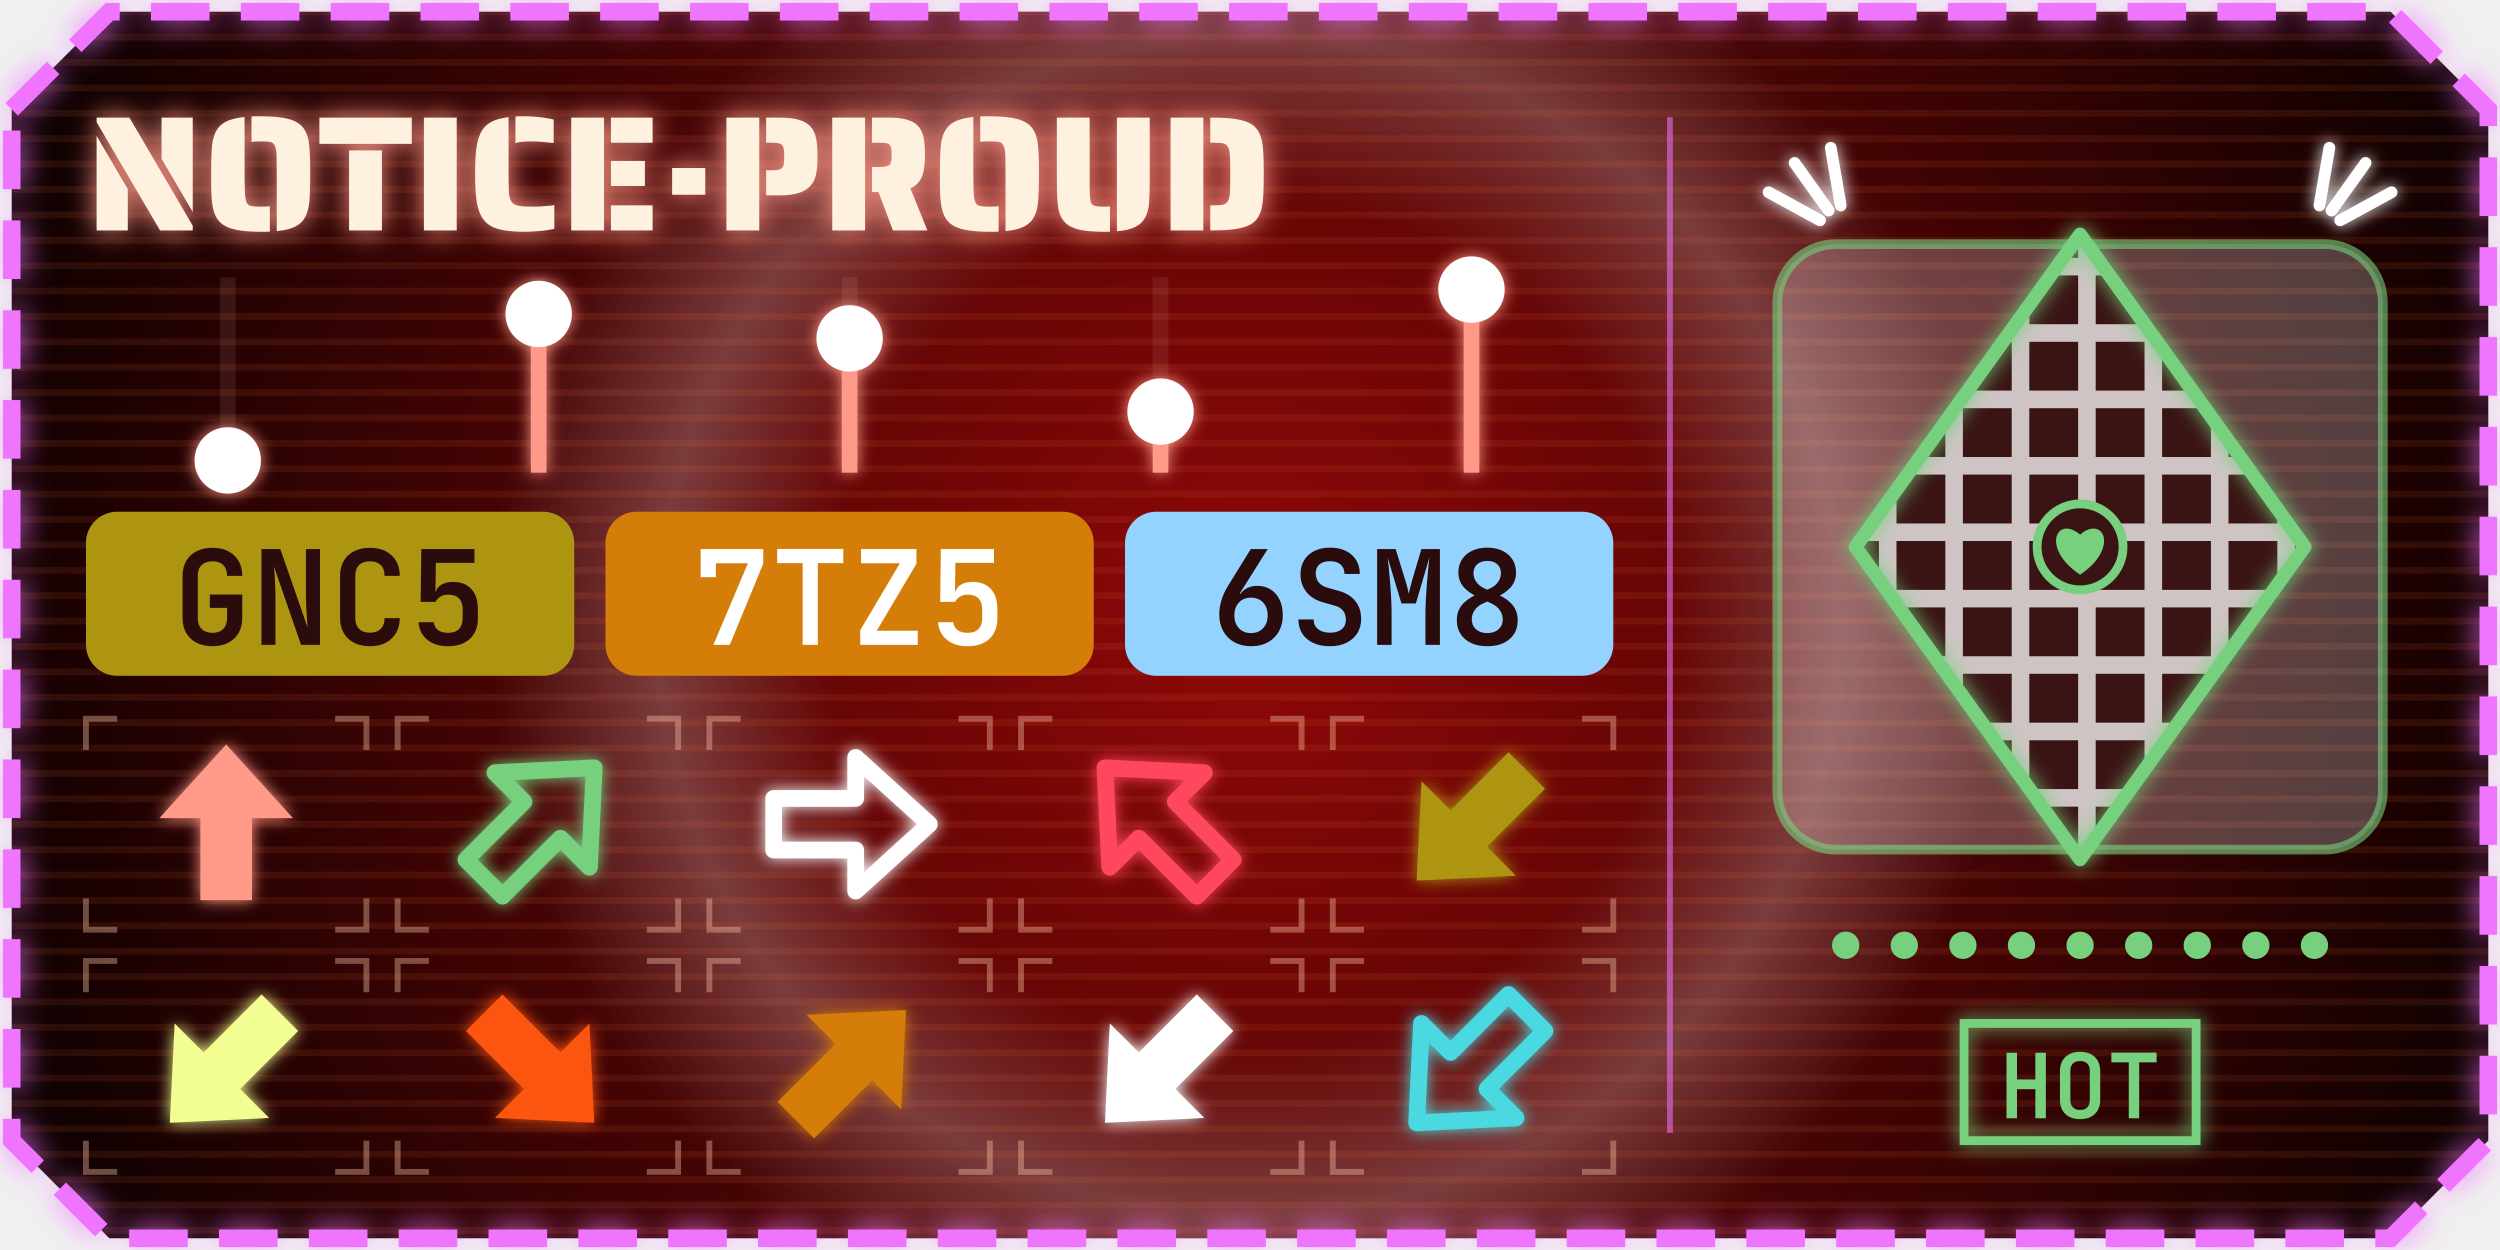
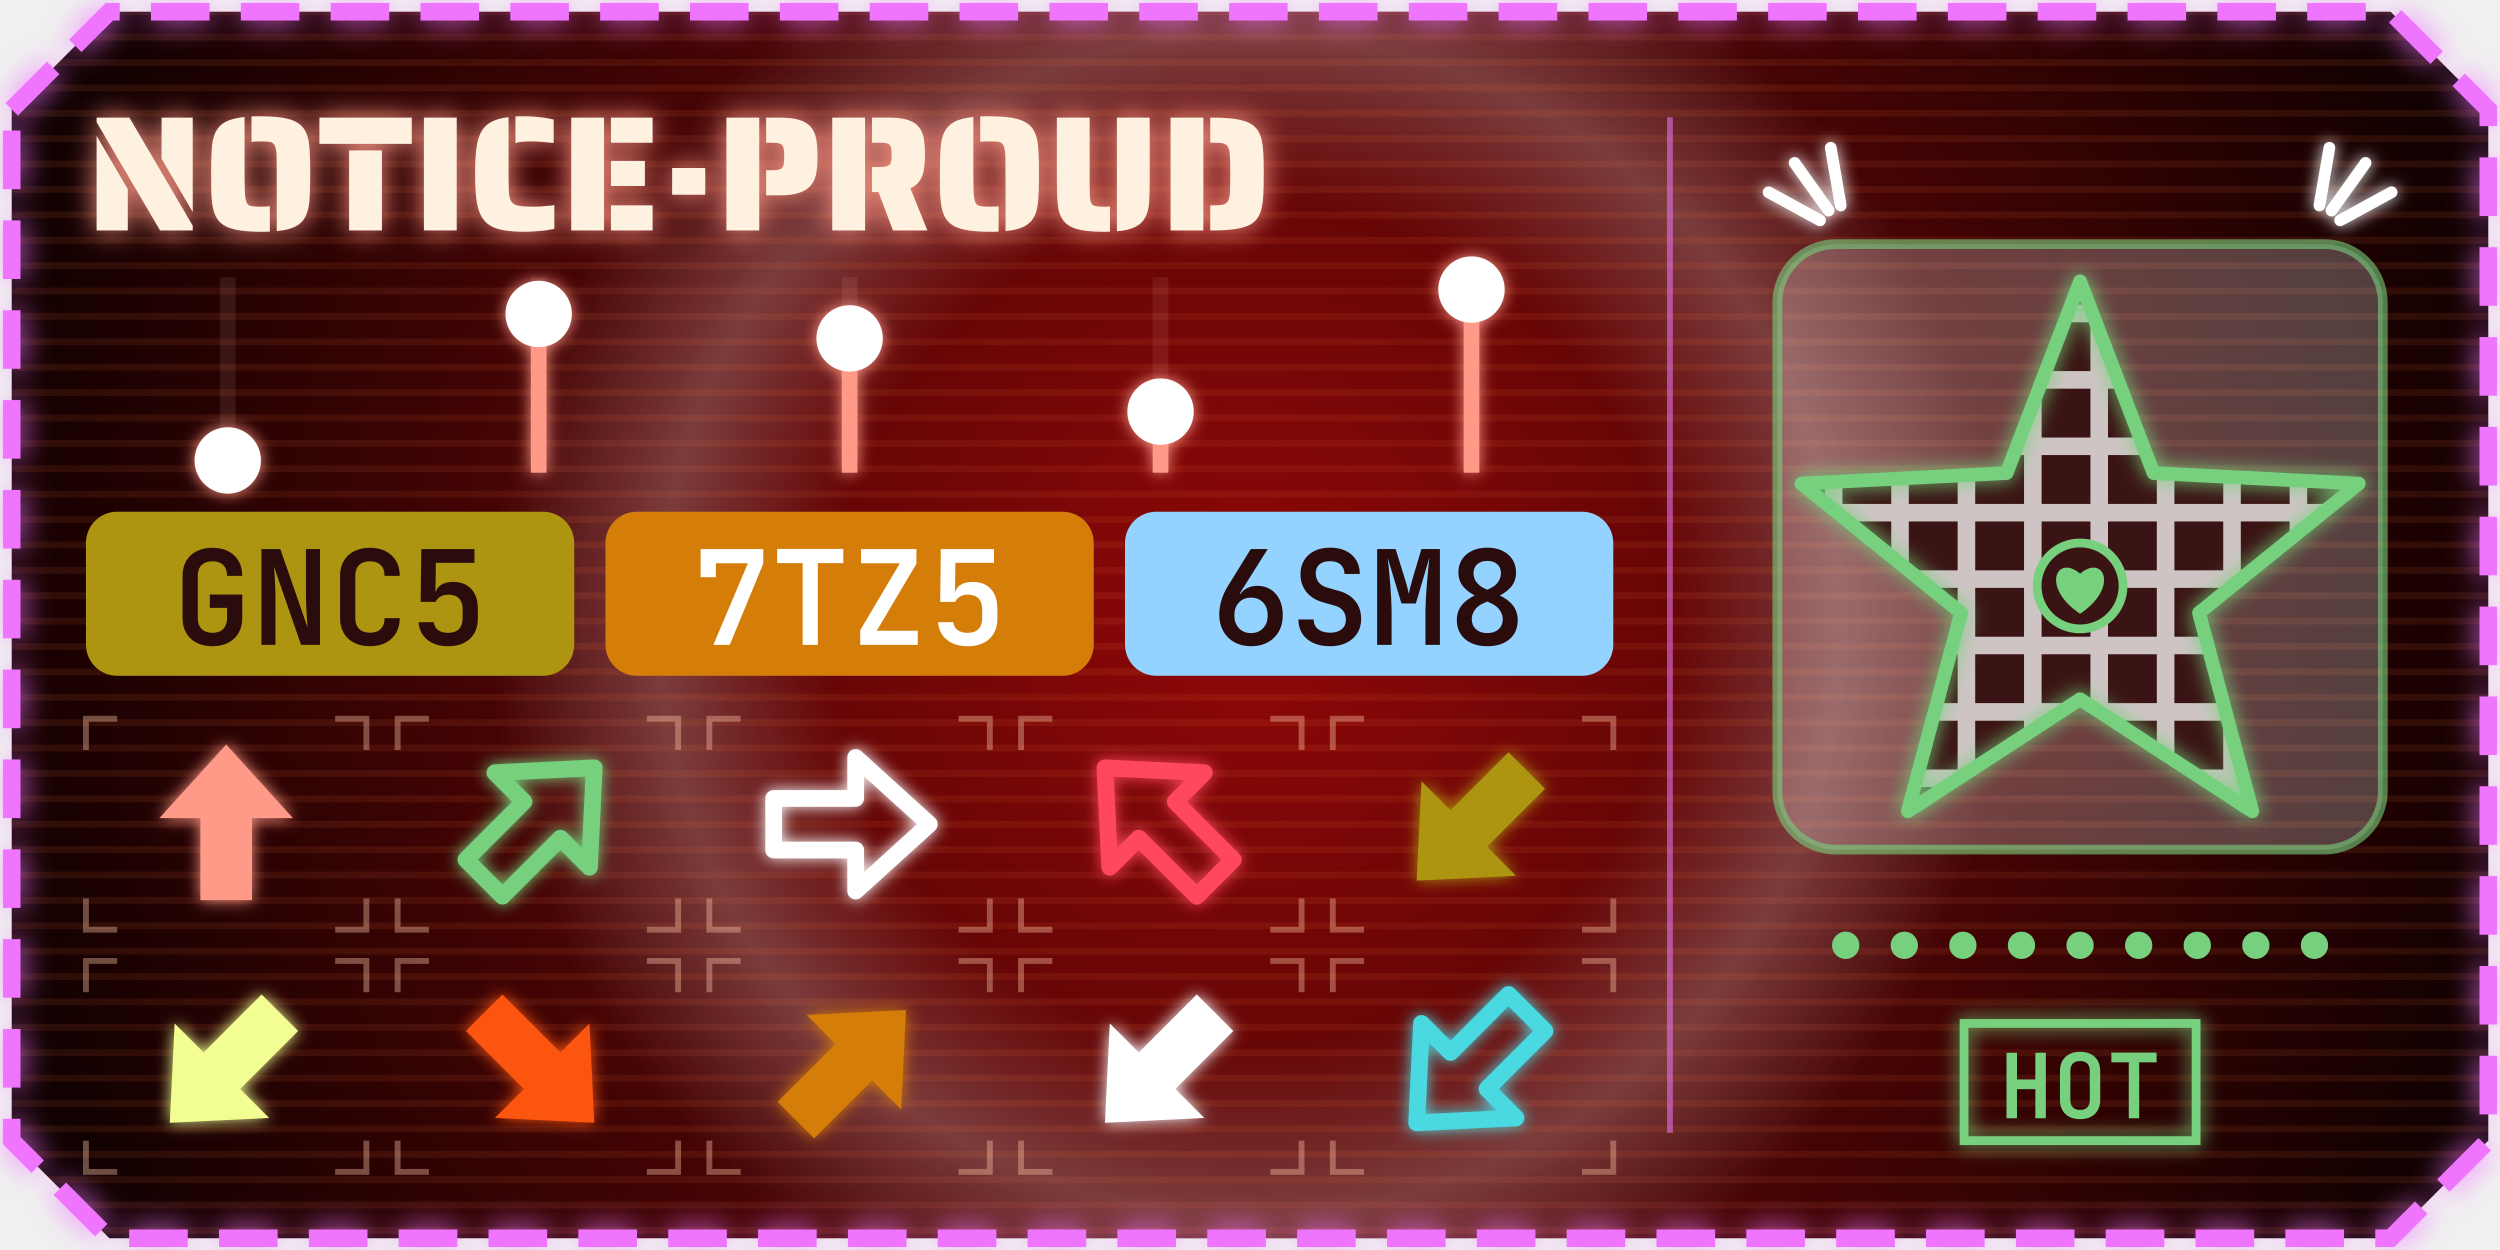
<svg xmlns="http://www.w3.org/2000/svg" viewBox="0 0 960 480" width="256" height="128">
  <defs>
    <radialGradient id="lg0" gradientUnits="userSpaceOnUse" cx="480" cy="240" r="540">
      <stop offset="0" stop-color="#910808" />
      <stop offset="1" stop-color="#050000" />
    </radialGradient>
    <clipPath id="c1">
      <path d="M4.5 42L42 4.5L918 4.5L955.5 42L955.5 438L918 475.5L42 475.5L4.5 438Z" />
    </clipPath>
    <radialGradient id="lg2" gradientUnits="userSpaceOnUse" cx="480" cy="240" r="540">
      <stop offset="0" stop-color="#FFFFFF" stop-opacity="0" />
      <stop offset="0.3" stop-color="#FFFFFF" stop-opacity="0" />
      <stop offset="0.42" stop-color="#FFFFFF" stop-opacity="0.22" />
      <stop offset="0.54" stop-color="#FFFFFF" stop-opacity="0" />
      <stop offset="1" stop-color="#FFFFFF" stop-opacity="0" />
    </radialGradient>
    <filter id="g0" filterUnits="userSpaceOnUse" x="0" y="0" width="960" height="480" color-interpolation-filters="sRGB">
      <feGaussianBlur in="SourceAlpha" stdDeviation="5.62" result="b" />
      <feFlood flood-color="#EF75FF" flood-opacity="1" />
      <feComposite in2="b" operator="in" result="s" />
      <feMerge>
        <feMergeNode in="s" />
        <feMergeNode in="SourceGraphic" />
      </feMerge>
    </filter>
    <clipPath id="c3">
-       <path d="M798.75 90L885 210L798.75 330L712.5 210Z" />
+       <path d="M798.75 108L826.95 181.65L905.77 185.7L844.42 235.35L864.9 311.55L798.75 268.5L732.6 311.55L753.08 235.35L691.73 185.7L770.55 181.65Z" />
    </clipPath>
    <filter id="g1" filterUnits="userSpaceOnUse" x="0" y="0" width="960" height="480" color-interpolation-filters="sRGB">
      <feGaussianBlur in="SourceAlpha" stdDeviation="3.75" result="b" />
      <feFlood flood-color="#77D07D" flood-opacity="1" />
      <feComposite in2="b" operator="in" result="s" />
      <feMerge>
        <feMergeNode in="s" />
        <feMergeNode in="SourceGraphic" />
      </feMerge>
    </filter>
    <filter id="g2" filterUnits="userSpaceOnUse" x="0" y="0" width="960" height="480" color-interpolation-filters="sRGB">
      <feGaussianBlur in="SourceAlpha" stdDeviation="3" result="b" />
      <feFlood flood-color="#FFFFFF" flood-opacity="1" />
      <feComposite in2="b" operator="in" result="s" />
      <feMerge>
        <feMergeNode in="s" />
        <feMergeNode in="SourceGraphic" />
      </feMerge>
    </filter>
    <filter id="g3" filterUnits="userSpaceOnUse" x="0" y="0" width="960" height="480" color-interpolation-filters="sRGB">
      <feGaussianBlur in="SourceAlpha" stdDeviation="5.25" result="b" />
      <feFlood flood-color="#FF9988" flood-opacity="1" />
      <feComposite in2="b" operator="in" result="s" />
      <feMerge>
        <feMergeNode in="s" />
        <feMergeNode in="SourceGraphic" />
      </feMerge>
    </filter>
    <filter id="g4" filterUnits="userSpaceOnUse" x="0" y="0" width="960" height="480" color-interpolation-filters="sRGB">
      <feGaussianBlur in="SourceAlpha" stdDeviation="3" result="b" />
      <feFlood flood-color="#FF9988" flood-opacity="1" />
      <feComposite in2="b" operator="in" result="s" />
      <feMerge>
        <feMergeNode in="s" />
        <feMergeNode in="SourceGraphic" />
      </feMerge>
    </filter>
    <filter id="g5" filterUnits="userSpaceOnUse" x="0" y="0" width="960" height="480" color-interpolation-filters="sRGB">
      <feGaussianBlur in="SourceAlpha" stdDeviation="3" result="b" />
      <feFlood flood-color="#77D07D" flood-opacity="1" />
      <feComposite in2="b" operator="in" result="s" />
      <feMerge>
        <feMergeNode in="s" />
        <feMergeNode in="SourceGraphic" />
      </feMerge>
    </filter>
    <filter id="g6" filterUnits="userSpaceOnUse" x="0" y="0" width="960" height="480" color-interpolation-filters="sRGB">
      <feGaussianBlur in="SourceAlpha" stdDeviation="3" result="b" />
      <feFlood flood-color="#FF475D" flood-opacity="1" />
      <feComposite in2="b" operator="in" result="s" />
      <feMerge>
        <feMergeNode in="s" />
        <feMergeNode in="SourceGraphic" />
      </feMerge>
    </filter>
    <filter id="g7" filterUnits="userSpaceOnUse" x="0" y="0" width="960" height="480" color-interpolation-filters="sRGB">
      <feGaussianBlur in="SourceAlpha" stdDeviation="3" result="b" />
      <feFlood flood-color="#AE9511" flood-opacity="1" />
      <feComposite in2="b" operator="in" result="s" />
      <feMerge>
        <feMergeNode in="s" />
        <feMergeNode in="SourceGraphic" />
      </feMerge>
    </filter>
    <filter id="g8" filterUnits="userSpaceOnUse" x="0" y="0" width="960" height="480" color-interpolation-filters="sRGB">
      <feGaussianBlur in="SourceAlpha" stdDeviation="3" result="b" />
      <feFlood flood-color="#F3FE92" flood-opacity="1" />
      <feComposite in2="b" operator="in" result="s" />
      <feMerge>
        <feMergeNode in="s" />
        <feMergeNode in="SourceGraphic" />
      </feMerge>
    </filter>
    <filter id="g9" filterUnits="userSpaceOnUse" x="0" y="0" width="960" height="480" color-interpolation-filters="sRGB">
      <feGaussianBlur in="SourceAlpha" stdDeviation="3" result="b" />
      <feFlood flood-color="#FC5510" flood-opacity="1" />
      <feComposite in2="b" operator="in" result="s" />
      <feMerge>
        <feMergeNode in="s" />
        <feMergeNode in="SourceGraphic" />
      </feMerge>
    </filter>
    <filter id="g10" filterUnits="userSpaceOnUse" x="0" y="0" width="960" height="480" color-interpolation-filters="sRGB">
      <feGaussianBlur in="SourceAlpha" stdDeviation="3" result="b" />
      <feFlood flood-color="#D57D09" flood-opacity="1" />
      <feComposite in2="b" operator="in" result="s" />
      <feMerge>
        <feMergeNode in="s" />
        <feMergeNode in="SourceGraphic" />
      </feMerge>
    </filter>
    <filter id="g11" filterUnits="userSpaceOnUse" x="0" y="0" width="960" height="480" color-interpolation-filters="sRGB">
      <feGaussianBlur in="SourceAlpha" stdDeviation="3" result="b" />
      <feFlood flood-color="#4AD8E1" flood-opacity="1" />
      <feComposite in2="b" operator="in" result="s" />
      <feMerge>
        <feMergeNode in="s" />
        <feMergeNode in="SourceGraphic" />
      </feMerge>
    </filter>
  </defs>
  <path d="M4.5 42L42 4.5L918 4.5L955.5 42L955.5 438L918 475.5L42 475.5L4.5 438Z" fill="url(#lg0)" />
  <g clip-path="url(#c1)">
    <path d="M0 0L960 0L960 480L0 480Z" fill="url(#lg2)" />
    <path d="M0 4.5L960 4.5M0 14.25L960 14.25M0 24L960 24M0 33.75L960 33.75M0 43.5L960 43.5M0 53.25L960 53.25M0 63L960 63M0 72.75L960 72.75M0 82.5L960 82.5M0 92.25L960 92.25M0 102L960 102M0 111.75L960 111.75M0 121.5L960 121.5M0 131.25L960 131.25M0 141L960 141M0 150.75L960 150.75M0 160.5L960 160.5M0 170.25L960 170.25M0 180L960 180M0 189.75L960 189.75M0 199.5L960 199.5M0 209.25L960 209.25M0 219L960 219M0 228.75L960 228.75M0 238.5L960 238.5M0 248.25L960 248.25M0 258L960 258M0 267.75L960 267.75M0 277.5L960 277.5M0 287.25L960 287.25M0 297L960 297M0 306.75L960 306.75M0 316.5L960 316.5M0 326.25L960 326.25M0 336L960 336M0 345.75L960 345.75M0 355.5L960 355.5M0 365.25L960 365.25M0 375L960 375M0 384.75L960 384.75M0 394.5L960 394.5M0 404.25L960 404.25M0 414L960 414M0 423.75L960 423.75M0 433.5L960 433.5M0 443.25L960 443.25M0 453L960 453M0 462.75L960 462.75M0 472.5L960 472.5" fill="none" stroke="#FF783C" stroke-opacity="0.1" stroke-width="2.62" />
  </g>
  <path d="M4.5 42L42 4.5L918 4.5L955.5 42L955.5 438L918 475.5L42 475.5L4.5 438Z" fill="none" stroke="#EF75FF" stroke-width="6.75" stroke-dasharray="22.5 12" filter="url(#g0)" />
  <path d="M641.25 45L641.25 435" fill="none" stroke="#EF75FF" stroke-opacity="0.55" stroke-width="2.25" />
  <path d="M705 93.75L892.5 93.75L892.5 93.75C904.93 93.75 915 103.82 915 116.25L915 303.75L915 303.75C915 316.18 904.93 326.25 892.5 326.25L705 326.25L705 326.25C692.57 326.25 682.5 316.18 682.5 303.75L682.5 116.25L682.5 116.25C682.5 103.82 692.57 93.75 705 93.75Z" fill="#FFFFFF" fill-opacity="0.24" />
  <path d="M705 93.75L892.5 93.75L892.5 93.75C904.93 93.75 915 103.82 915 116.25L915 303.75L915 303.75C915 316.18 904.93 326.25 892.5 326.25L705 326.25L705 326.25C692.57 326.25 682.5 316.18 682.5 303.75L682.5 116.25L682.5 116.25C682.5 103.82 692.57 93.75 705 93.75Z" fill="none" stroke="#77D07D" stroke-opacity="0.6" stroke-width="3.75" stroke-linecap="round" stroke-linejoin="round" />
  <path d="M714 363L714 363C714 365.9 711.65 368.25 708.75 368.25C705.85 368.25 703.5 365.9 703.5 363C703.5 360.1 705.85 357.75 708.75 357.75C711.65 357.75 714 360.1 714 363M736.5 363L736.5 363C736.5 365.9 734.15 368.25 731.25 368.25C728.35 368.25 726 365.9 726 363C726 360.1 728.35 357.75 731.25 357.75C734.15 357.75 736.5 360.1 736.5 363M759 363L759 363C759 365.9 756.65 368.25 753.75 368.25C750.85 368.25 748.5 365.9 748.5 363C748.5 360.1 750.85 357.75 753.75 357.75C756.65 357.75 759 360.1 759 363M781.5 363L781.5 363C781.5 365.9 779.15 368.25 776.25 368.25C773.35 368.25 771 365.9 771 363C771 360.1 773.35 357.75 776.25 357.75C779.15 357.75 781.5 360.1 781.5 363M804 363L804 363C804 365.9 801.65 368.25 798.75 368.25C795.85 368.25 793.5 365.9 793.5 363C793.5 360.1 795.85 357.75 798.75 357.75C801.65 357.75 804 360.1 804 363M826.5 363L826.5 363C826.5 365.9 824.15 368.25 821.25 368.25C818.35 368.25 816 365.9 816 363C816 360.1 818.35 357.75 821.25 357.75C824.15 357.75 826.5 360.1 826.5 363M849 363L849 363C849 365.9 846.65 368.25 843.75 368.25C840.85 368.25 838.5 365.9 838.5 363C838.5 360.1 840.85 357.75 843.75 357.75C846.65 357.75 849 360.1 849 363M871.5 363L871.5 363C871.5 365.9 869.15 368.25 866.25 368.25C863.35 368.25 861 365.9 861 363C861 360.1 863.35 357.75 866.25 357.75C869.15 357.75 871.5 360.1 871.5 363M894 363L894 363C894 365.9 891.65 368.25 888.75 368.25C885.85 368.25 883.5 365.9 883.5 363C883.5 360.1 885.85 357.75 888.75 357.75C891.65 357.75 894 360.1 894 363" fill="#77D07D" />
-   <path d="M798.75 90L885 210L798.75 330L712.5 210Z" fill="#3A1414" />
+   <path d="M798.75 108L826.95 181.65L905.77 185.7L844.42 235.35L864.9 311.55L798.75 268.5L732.6 311.55L753.08 235.35L691.73 185.7L770.55 181.65Z" fill="#3A1414" />
  <g clip-path="url(#c3)">
-     <path d="M712.5 99L885 99L885 105.75L712.5 105.75ZM712.5 124.5L885 124.5L885 131.25L712.5 131.25ZM712.5 150L885 150L885 156.75L712.5 156.75ZM712.5 175.5L885 175.5L885 182.25L712.5 182.25ZM712.5 201L885 201L885 207.75L712.5 207.75ZM712.5 226.5L885 226.5L885 233.25L712.5 233.25ZM712.5 252L885 252L885 258.75L712.5 258.75ZM712.5 277.5L885 277.5L885 284.25L712.5 284.25ZM712.5 303L885 303L885 309.75L712.5 309.75ZM712.5 328.5L885 328.5L885 335.25L712.5 335.25ZM721.5 90L728.25 90L728.25 330L721.5 330ZM747 90L753.75 90L753.75 330L747 330ZM772.5 90L779.25 90L779.25 330L772.5 330ZM798 90L804.75 90L804.75 330L798 330ZM823.5 90L830.25 90L830.25 330L823.5 330ZM849 90L855.75 90L855.75 330L849 330ZM874.5 90L881.25 90L881.25 330L874.5 330Z" fill="#FFFFFF" fill-opacity="0.75" />
+     <path d="M691.73 117L905.77 117L905.77 123.75L691.73 123.75ZM691.73 142.5L905.77 142.5L905.77 149.25L691.73 149.25ZM691.73 168L905.77 168L905.77 174.75L691.73 174.75ZM691.73 193.5L905.77 193.5L905.77 200.25L691.73 200.25ZM691.73 219L905.77 219L905.77 225.75L691.73 225.75ZM691.73 244.5L905.77 244.5L905.77 251.25L691.73 251.25ZM691.73 270L905.77 270L905.77 276.75L691.73 276.75ZM691.73 295.5L905.77 295.5L905.77 302.25L691.73 302.25ZM700.73 108L707.48 108L707.48 311.55L700.73 311.55ZM726.23 108L732.98 108L732.98 311.55L726.23 311.55ZM751.73 108L758.48 108L758.48 311.55L751.73 311.55ZM777.23 108L783.98 108L783.98 311.55L777.23 311.55ZM802.73 108L809.47 108L809.47 311.55L802.73 311.55ZM828.22 108L834.97 108L834.97 311.55L828.22 311.55ZM853.72 108L860.47 108L860.47 311.55L853.72 311.55ZM879.22 108L885.97 108L885.97 311.55L879.22 311.55ZM904.72 108L911.47 108L911.47 311.55L904.72 311.55Z" fill="#FFFFFF" fill-opacity="0.75" />
  </g>
-   <path d="M798.75 90L885 210L798.75 330L712.5 210Z" fill="none" stroke="#77D07D" stroke-width="5.25" stroke-linecap="round" stroke-linejoin="round" filter="url(#g1)" />
-   <path d="M815.25 210C815.25 219.11 807.86 226.5 798.75 226.5C789.64 226.5 782.25 219.11 782.25 210C782.25 200.89 789.64 193.5 798.75 193.5C807.86 193.5 815.25 200.89 815.25 210" fill="#3A1414" />
-   <path d="M815.25 210C815.25 219.11 807.86 226.5 798.75 226.5C789.64 226.5 782.25 219.11 782.25 210C782.25 200.89 789.64 193.5 798.75 193.5C807.86 193.5 815.25 200.89 815.25 210" fill="none" stroke="#77D07D" stroke-width="3.38" stroke-linecap="round" stroke-linejoin="round" />
-   <path d="M798.75 220.69C783.56 210.56 789.75 197.62 798.75 205.28C807.75 197.62 813.94 210.56 798.75 220.69Z" fill="#77D07D" />
+   <path d="M798.75 108L826.95 181.65L905.77 185.7L844.42 235.35L864.9 311.55L798.75 268.5L732.6 311.55L753.08 235.35L691.73 185.7L770.55 181.65Z" fill="none" stroke="#77D07D" stroke-width="5.25" stroke-linecap="round" stroke-linejoin="round" filter="url(#g1)" />
+   <path d="M815.25 225C815.25 234.11 807.86 241.5 798.75 241.5C789.64 241.5 782.25 234.11 782.25 225C782.25 215.89 789.64 208.5 798.75 208.5C807.86 208.5 815.25 215.89 815.25 225" fill="#3A1414" />
+   <path d="M815.25 225C815.25 234.11 807.86 241.5 798.75 241.5C789.64 241.5 782.25 234.11 782.25 225C782.25 215.89 789.64 208.5 798.75 208.5C807.86 208.5 815.25 215.89 815.25 225" fill="none" stroke="#77D07D" stroke-width="3.38" stroke-linecap="round" stroke-linejoin="round" />
+   <path d="M798.75 235.69C783.56 225.56 789.75 212.62 798.75 220.28C807.75 212.62 813.94 225.56 798.75 235.69Z" fill="#77D07D" />
  <path d="M698.88 84.61L679.13 73.82M702.21 80.85L689.12 62.55M706.84 78.91L703.01 56.74M898.62 84.61L918.37 73.82M895.29 80.85L908.38 62.55M890.66 78.91L894.49 56.74" fill="none" stroke="#FFFFFF" stroke-width="4.5" stroke-linecap="round" stroke-linejoin="round" filter="url(#g2)" />
  <path d="M754.2 393L843.3 393L843.3 438L754.2 438Z" fill="none" stroke="#77D07D" stroke-width="3.38" filter="url(#g1)" />
  <path d="M770.49 429.42L770.49 404.24L774.53 404.24L774.53 414.52L781.57 414.52L781.57 404.24L785.61 404.24L785.61 429.42L781.57 429.42L781.57 418.24L774.53 418.24L774.53 429.42ZM798.75 429.76Q796.37 429.76 794.63 428.87Q792.88 427.97 791.95 426.3Q791.02 424.62 791.02 422.38L791.02 411.27Q791.02 409 791.95 407.34Q792.88 405.68 794.63 404.79Q796.37 403.89 798.75 403.89Q801.16 403.89 802.89 404.79Q804.62 405.68 805.55 407.34Q806.48 409 806.48 411.27L806.48 422.38Q806.48 424.62 805.55 426.3Q804.62 427.97 802.89 428.87Q801.16 429.76 798.75 429.76ZM798.75 426.21Q800.58 426.21 801.53 425.21Q802.48 424.21 802.48 422.38L802.48 411.27Q802.48 409.41 801.53 408.43Q800.58 407.44 798.75 407.44Q796.92 407.44 795.97 408.43Q795.02 409.41 795.02 411.27L795.02 422.38Q795.02 424.21 795.99 425.21Q796.96 426.21 798.75 426.21ZM817.45 429.42L817.45 407.93L810.76 407.93L810.76 404.2L828.14 404.2L828.14 407.93L821.45 407.93L821.45 429.42Z" fill="#77D07D" />
  <path d="M37.1 46.92L37.1 45.16L49.7 45.16L74.01 86.67L74.01 88.5L61.48 88.5ZM62.04 60.97L62.04 45.16L74.01 45.16L74.01 81.44ZM37.1 52.15L49.07 72.62L49.07 88.5L37.1 88.5ZM106.27 66.83Q106.27 61.35 106.21 59.65Q106.08 57.06 105.51 55.9Q104.95 54.73 103.69 54.48Q102.43 54.29 100.09 54.29Q97.39 54.29 96.57 54.54L96.57 44.71Q97.13 44.65 98.27 44.65L100.09 44.65Q107.15 44.65 111.03 45.75Q114.9 46.86 116.66 49.38Q118.3 51.71 118.71 55.49Q119.12 59.27 119.12 66.83Q119.12 73.44 118.84 77Q118.55 80.56 117.42 82.89Q116.16 85.54 113.55 86.92Q110.93 88.31 106.27 88.75ZM86.87 86.99Q84.79 85.98 83.59 84.28Q82.39 82.58 81.83 80.06Q81.32 77.85 81.2 74.99Q81.07 72.12 81.07 66.83Q81.07 60.21 81.35 56.69Q81.64 53.16 82.77 50.76Q84.03 48.18 86.61 46.79Q89.2 45.41 93.92 44.9L93.92 66.83Q93.92 70.55 94.05 73.95Q94.17 76.53 94.71 77.73Q95.24 78.92 96.5 79.11Q97.58 79.37 100.09 79.37Q102.68 79.37 103.62 79.18L103.62 88.94Q103.06 89 101.92 89L100.09 89Q90.9 89 86.87 86.99ZM122.65 45.16L158.12 45.16L158.12 55.24L122.65 55.24ZM134.05 57.76L146.65 57.76L146.65 88.5L134.05 88.5ZM162.78 45.16L175.38 45.16L175.38 88.5L162.78 88.5ZM197.93 44.71Q198.44 44.65 199.51 44.65L201.15 44.65Q205.37 44.65 209.4 45.28Q211.48 45.6 212.61 45.91L212.61 54.92Q211.67 54.86 209.46 54.61Q206.5 54.29 204.3 54.29Q201.84 54.29 200.36 54.45Q198.88 54.61 197.93 54.98ZM185.59 84.22Q183.76 81.76 183.1 77.7Q182.44 73.63 182.44 66.83Q182.44 60.84 182.91 57.13Q183.38 53.41 184.64 50.89Q185.96 48.31 188.52 46.89Q191.07 45.47 195.29 44.97L195.29 66.83Q195.29 70.36 195.41 73.63Q195.54 76.15 196.39 77.41Q197.24 78.67 199.07 78.99Q200.83 79.37 204.3 79.37Q207.89 79.37 210.41 79.05Q211.42 78.99 212.87 78.74L212.87 87.87Q209.78 88.56 205.87 88.81Q203.73 89 201.15 89Q194.85 89 191.16 87.9Q187.48 86.8 185.59 84.22ZM219.35 45.16L231.95 45.16L231.95 88.5L219.35 88.5ZM234.6 45.16L250.6 45.16L250.6 54.8L234.6 54.8ZM234.6 61.79L247.64 61.79L247.64 71.43L234.6 71.43ZM234.6 78.86L250.6 78.86L250.6 88.5L234.6 88.5ZM258.1 64.5L270.82 64.5L270.82 74.77L258.1 74.77ZM278.95 45.16L291.55 45.16L291.55 88.5L278.95 88.5ZM294.2 65.38L295.71 65.38Q297.73 65.38 298.7 65.22Q299.68 65.06 300.25 64.5Q300.81 63.99 300.97 63.02Q301.13 62.04 301.13 60.09Q301.13 58.13 300.97 57.16Q300.81 56.18 300.25 55.61Q299.68 55.11 298.67 54.95Q297.66 54.8 295.71 54.8L294.2 54.8L294.2 45.16L299.43 45.16Q304.09 45.16 307.02 46.07Q309.95 46.98 311.46 48.87Q312.91 50.64 313.41 53.31Q313.92 55.99 313.92 60.09Q313.92 63.99 313.44 66.58Q312.97 69.16 311.59 70.92Q310.01 72.94 307.08 73.98Q304.15 75.02 299.43 75.02L294.2 75.02ZM319.59 45.16L332.19 45.16L332.19 88.5L319.59 88.5ZM337.35 73.76L334.83 73.76L334.83 64.12L336.98 64.12Q338.93 64.12 339.94 63.96Q340.94 63.8 341.51 63.36Q342.01 62.92 342.2 62.04Q342.39 61.16 342.39 59.46Q342.39 57.76 342.2 56.84Q342.01 55.93 341.51 55.49Q341.01 55.05 340.03 54.92Q339.05 54.8 336.98 54.8L334.83 54.8L334.83 45.16L341.32 45.16Q345.79 45.16 348.57 46.04Q351.34 46.92 352.85 48.75Q354.24 50.45 354.71 52.97Q355.18 55.49 355.18 59.46Q355.18 64.56 354.24 67.33Q352.91 70.86 349.57 72.31L356.13 88.5L342.9 88.5ZM386.12 66.83Q386.12 61.35 386.05 59.65Q385.93 57.06 385.36 55.9Q384.79 54.73 383.53 54.48Q382.27 54.29 379.94 54.29Q377.23 54.29 376.41 54.54L376.41 44.71Q376.98 44.65 378.11 44.65L379.94 44.65Q387 44.65 390.87 45.75Q394.75 46.86 396.51 49.38Q398.15 51.71 398.56 55.49Q398.97 59.27 398.97 66.83Q398.97 73.44 398.68 77Q398.4 80.56 397.27 82.89Q396.01 85.54 393.39 86.92Q390.78 88.31 386.12 88.75ZM366.71 86.99Q364.63 85.98 363.44 84.28Q362.24 82.58 361.67 80.06Q361.17 77.85 361.04 74.99Q360.92 72.12 360.92 66.83Q360.92 60.21 361.2 56.69Q361.48 53.16 362.62 50.76Q363.88 48.18 366.46 46.79Q369.04 45.41 373.77 44.9L373.77 66.83Q373.77 70.55 373.89 73.95Q374.02 76.53 374.55 77.73Q375.09 78.92 376.35 79.11Q377.42 79.37 379.94 79.37Q382.52 79.37 383.47 79.18L383.47 88.94Q382.9 89 381.77 89L379.94 89Q370.74 89 366.71 86.99ZM408.16 84.47Q406.59 82.26 406.21 78.86Q405.83 75.46 405.83 68.72L405.83 45.16L418.43 45.16L418.43 71.24Q418.43 73.57 418.56 75.71Q418.69 77.41 419.13 78.17Q419.57 78.92 420.64 79.11Q421.58 79.37 423.66 79.37L425.11 79.37Q425.62 79.37 426.25 79.24L426.25 88.94Q425.8 89 424.99 89L423.66 89Q417.05 89 413.46 87.93Q409.87 86.86 408.16 84.47ZM428.89 45.16L441.49 45.16L441.49 68.72Q441.49 74.89 441.24 78.04Q440.99 81.19 439.85 83.33Q438.59 85.79 436.01 87.11Q433.43 88.44 428.89 88.81ZM449.49 45.16L462.09 45.16L462.09 88.5L449.49 88.5ZM464.74 78.86L465.24 78.86Q468.33 78.86 469.62 78.58Q470.91 78.29 471.54 77.22Q472.24 76.09 472.3 73.63Q472.42 70.48 472.42 66.83Q472.42 63.24 472.3 59.96Q472.17 57.5 471.51 56.37Q470.85 55.24 469.4 54.98Q467.95 54.8 465.24 54.8L464.74 54.8L464.74 45.16L465.24 45.16Q470.28 45.16 473.65 45.6Q477.02 46.04 479.23 46.98Q481.37 47.93 482.63 49.57Q483.89 51.2 484.46 53.66Q484.96 55.87 485.12 58.86Q485.28 61.85 485.28 66.83Q485.28 71.87 485.12 74.83Q484.96 77.79 484.46 80Q483.89 82.45 482.63 84.09Q481.37 85.73 479.23 86.67Q477.02 87.62 473.65 88.06Q470.28 88.5 465.24 88.5L464.74 88.5Z" fill="#FFF1E0" filter="url(#g3)" />
  <path d="M84.45 106.5L90.45 106.5L90.45 181.5L84.45 181.5Z" fill="#FFDCC8" fill-opacity="0.09" />
  <path d="M84.45 176.81L90.45 176.81L90.45 181.5L84.45 181.5Z" fill="#FF9988" filter="url(#g4)" />
  <path d="M100.2 176.81C100.2 183.85 94.49 189.56 87.45 189.56C80.41 189.56 74.7 183.85 74.7 176.81C74.7 169.77 80.41 164.06 87.45 164.06C94.49 164.06 100.2 169.77 100.2 176.81" fill="#FFFFFF" filter="url(#g4)" />
  <path d="M203.85 106.5L209.85 106.5L209.85 181.5L203.85 181.5Z" fill="#FFDCC8" fill-opacity="0.09" />
  <path d="M203.85 120.56L209.85 120.56L209.85 181.5L203.85 181.5Z" fill="#FF9988" filter="url(#g4)" />
  <path d="M219.6 120.56C219.6 127.6 213.89 133.31 206.85 133.31C199.81 133.31 194.1 127.6 194.1 120.56C194.1 113.52 199.81 107.81 206.85 107.81C213.89 107.81 219.6 113.52 219.6 120.56" fill="#FFFFFF" filter="url(#g4)" />
  <path d="M323.25 106.5L329.25 106.5L329.25 181.5L323.25 181.5Z" fill="#FFDCC8" fill-opacity="0.09" />
  <path d="M323.25 129.94L329.25 129.94L329.25 181.5L323.25 181.5Z" fill="#FF9988" filter="url(#g4)" />
  <path d="M339 129.94C339 136.98 333.29 142.69 326.25 142.69C319.21 142.69 313.5 136.98 313.5 129.94C313.5 122.9 319.21 117.19 326.25 117.19C333.29 117.19 339 122.9 339 129.94" fill="#FFFFFF" filter="url(#g4)" />
  <path d="M442.65 106.5L448.65 106.5L448.65 181.5L442.65 181.5Z" fill="#FFDCC8" fill-opacity="0.09" />
  <path d="M442.65 158.06L448.65 158.06L448.65 181.5L442.65 181.5Z" fill="#FF9988" filter="url(#g4)" />
  <path d="M458.4 158.06C458.4 165.1 452.69 170.81 445.65 170.81C438.61 170.81 432.9 165.1 432.9 158.06C432.9 151.02 438.61 145.31 445.65 145.31C452.69 145.31 458.4 151.02 458.4 158.06" fill="#FFFFFF" filter="url(#g4)" />
  <path d="M562.05 106.5L568.05 106.5L568.05 181.5L562.05 181.5Z" fill="#FFDCC8" fill-opacity="0.09" />
  <path d="M562.05 111.19L568.05 111.19L568.05 181.5L562.05 181.5Z" fill="#FF9988" filter="url(#g4)" />
  <path d="M577.8 111.19C577.8 118.23 572.09 123.94 565.05 123.94C558.01 123.94 552.3 118.23 552.3 111.19C552.3 104.15 558.01 98.44 565.05 98.44C572.09 98.44 577.8 104.15 577.8 111.19" fill="#FFFFFF" filter="url(#g4)" />
  <path d="M45 196.5L208.5 196.5L208.5 196.5C215.13 196.5 220.5 201.87 220.5 208.5L220.5 247.5L220.5 247.5C220.5 254.13 215.13 259.5 208.5 259.5L45 259.5L45 259.5C38.37 259.5 33 254.13 33 247.5L33 208.5L33 208.5C33 201.87 38.37 196.5 45 196.5Z" fill="#AE9511" />
  <path d="M81.59 248.15Q78.11 248.15 75.52 246.84Q72.92 245.53 71.51 243.08Q70.1 240.64 70.1 237.36L70.1 221.13Q70.1 217.81 71.51 215.39Q72.92 212.97 75.52 211.66Q78.11 210.35 81.59 210.35Q85.12 210.35 87.66 211.68Q90.21 213.02 91.62 215.41Q93.03 217.81 93.03 221.13L87.19 221.13Q87.19 218.41 85.72 216.98Q84.26 215.54 81.59 215.54Q78.92 215.54 77.43 216.98Q75.95 218.41 75.95 221.13L75.95 237.36Q75.95 240.03 77.43 241.52Q78.92 243.01 81.59 243.01Q84.26 243.01 85.72 241.52Q87.19 240.03 87.19 237.31L87.19 233.43L80.58 233.43L80.58 228.29L93.03 228.29L93.03 237.36Q93.03 240.64 91.62 243.06Q90.21 245.48 87.66 246.81Q85.12 248.15 81.59 248.15ZM100.39 247.64L100.39 210.85L107.65 210.85L118.13 240.99Q118.03 239.48 117.85 237.39Q117.68 235.3 117.58 233.05Q117.48 230.81 117.48 229.05L117.48 210.85L122.87 210.85L122.87 247.64L115.61 247.64L105.18 217.5Q105.33 218.87 105.46 220.88Q105.58 222.9 105.68 225.04Q105.78 227.18 105.78 229L105.78 247.64ZM142.07 248.15Q138.59 248.15 136 246.84Q133.4 245.53 131.99 243.08Q130.58 240.64 130.58 237.36L130.58 221.13Q130.58 217.81 131.99 215.39Q133.4 212.97 136 211.66Q138.59 210.35 142.07 210.35Q145.6 210.35 148.14 211.68Q150.69 213.02 152.1 215.41Q153.51 217.81 153.51 221.13L147.67 221.13Q147.67 218.41 146.2 216.98Q144.74 215.54 142.07 215.54Q139.4 215.54 137.91 216.98Q136.43 218.41 136.43 221.13L136.43 237.36Q136.43 240.03 137.91 241.5Q139.4 242.96 142.07 242.96Q144.74 242.96 146.2 241.5Q147.67 240.03 147.67 237.36L153.51 237.36Q153.51 240.59 152.1 243.03Q150.69 245.48 148.14 246.81Q145.6 248.15 142.07 248.15ZM172.01 248.15Q167.12 248.15 164.07 245.65Q161.02 243.16 160.72 238.92L166.57 238.92Q166.77 240.84 168.18 241.92Q169.59 243.01 172.06 243.01Q174.83 243.01 176.24 241.55Q177.65 240.08 177.65 237.46L177.65 233.88Q177.65 231.21 176.24 229.78Q174.83 228.34 172.11 228.34Q170.4 228.34 169.14 229.1Q167.88 229.85 167.27 231.11L161.53 231.11L161.78 210.85L182.19 210.85L182.19 216.14L167.37 216.14L167.22 227.23L168.68 227.23L167.22 228.54Q167.22 226.17 169.06 224.81Q170.9 223.45 174.03 223.45Q178.51 223.45 181.01 226.2Q183.5 228.95 183.5 233.88L183.5 237.46Q183.5 242.4 180.48 245.28Q177.45 248.15 172.01 248.15Z" fill="#2A0C0C" />
  <path d="M244.5 196.5L408 196.5L408 196.5C414.63 196.5 420 201.87 420 208.5L420 247.5L420 247.5C420 254.13 414.63 259.5 408 259.5L244.5 259.5L244.5 259.5C237.87 259.5 232.5 254.13 232.5 247.5L232.5 208.5L232.5 208.5C232.5 201.87 237.87 196.5 244.5 196.5Z" fill="#D57D09" />
  <path d="M273.93 247.64L287.19 216.3L274.89 216.3L274.89 221.64L269.05 221.64L269.05 210.85L293.09 210.85L293.09 216.45L280.23 247.64ZM308.21 247.64L308.21 216.24L298.43 216.24L298.43 210.8L323.83 210.8L323.83 216.24L314.05 216.24L314.05 247.64ZM330.33 247.64L330.33 242L345.55 216.3L330.63 216.3L330.63 210.85L351.9 210.85L351.9 216.5L336.68 242.2L352.41 242.2L352.41 247.64ZM371.51 248.15Q366.62 248.15 363.57 245.65Q360.52 243.16 360.22 238.92L366.07 238.92Q366.27 240.84 367.68 241.92Q369.09 243.01 371.56 243.01Q374.33 243.01 375.74 241.55Q377.15 240.08 377.15 237.46L377.15 233.88Q377.15 231.21 375.74 229.78Q374.33 228.34 371.61 228.34Q369.9 228.34 368.64 229.1Q367.38 229.85 366.77 231.11L361.03 231.11L361.28 210.85L381.69 210.85L381.69 216.14L366.87 216.14L366.72 227.23L368.18 227.23L366.72 228.54Q366.72 226.17 368.56 224.81Q370.4 223.45 373.53 223.45Q378.01 223.45 380.51 226.2Q383 228.95 383 233.88L383 237.46Q383 242.4 379.98 245.28Q376.95 248.15 371.51 248.15Z" fill="#FFFFFF" />
  <path d="M444 196.5L607.5 196.5L607.5 196.5C614.13 196.5 619.5 201.87 619.5 208.5L619.5 247.5L619.5 247.5C619.5 254.13 614.13 259.5 607.5 259.5L444 259.5L444 259.5C437.37 259.5 432 254.13 432 247.5L432 208.5L432 208.5C432 201.87 437.37 196.5 444 196.5Z" fill="#94D2FF" />
  <path d="M480.44 248.15Q476.76 248.15 473.99 246.61Q471.22 245.07 469.71 242.33Q468.19 239.58 468.19 235.9Q468.19 233.28 469.05 230.46Q469.91 227.64 471.47 225.12L480.29 210.85L486.79 210.85L476.06 227.89L476.31 228.09Q477.32 226.58 479.03 225.77Q480.74 224.96 482.81 224.96Q485.78 224.96 487.98 226.38Q490.17 227.79 491.38 230.31Q492.59 232.83 492.59 236.3Q492.59 239.83 491.07 242.5Q489.56 245.17 486.84 246.66Q484.12 248.15 480.44 248.15ZM480.39 243.11Q483.26 243.11 485.03 241.24Q486.79 239.38 486.79 236.3Q486.79 233.23 485.03 231.36Q483.26 229.5 480.39 229.5Q477.52 229.5 475.75 231.36Q473.99 233.23 473.99 236.3Q473.99 239.38 475.75 241.24Q477.52 243.11 480.39 243.11ZM510.73 248.15Q507 248.15 504.28 246.89Q501.56 245.63 500.07 243.31Q498.58 240.99 498.58 237.87L504.43 237.87Q504.43 240.24 506.14 241.6Q507.86 242.96 510.83 242.96Q513.6 242.96 515.22 241.62Q516.83 240.29 516.83 237.92Q516.83 235.95 515.72 234.51Q514.61 233.08 512.55 232.57L508.11 231.31Q503.93 230.16 501.66 227.31Q499.39 224.46 499.39 220.53Q499.39 217.4 500.78 215.14Q502.16 212.87 504.71 211.58Q507.25 210.3 510.73 210.3Q515.97 210.3 519.05 213.04Q522.12 215.79 522.17 220.38L516.27 220.38Q516.27 218.11 514.81 216.8Q513.35 215.49 510.68 215.49Q508.11 215.49 506.67 216.72Q505.24 217.96 505.24 220.13Q505.24 222.14 506.32 223.55Q507.4 224.96 509.42 225.57L514.01 226.88Q518.19 227.99 520.43 230.81Q522.68 233.63 522.68 237.72Q522.68 240.84 521.19 243.18Q519.7 245.53 517.03 246.84Q514.36 248.15 510.73 248.15ZM528.82 247.64L528.82 210.85L535.93 210.85L539.56 222.6Q540.11 224.31 540.47 225.8Q540.82 227.28 540.97 227.99Q541.12 227.28 541.47 225.8Q541.83 224.31 542.33 222.6L545.81 210.85L552.92 210.85L552.92 247.64L547.37 247.64L547.37 235.75Q547.37 233.28 547.52 230.36Q547.67 227.43 547.9 224.46Q548.13 221.49 548.4 218.79Q548.68 216.09 548.88 214.13L543.69 231.72L538.15 231.72L532.86 214.13Q533.11 216.04 533.36 218.64Q533.61 221.23 533.84 224.18Q534.07 227.13 534.22 230.1Q534.37 233.08 534.37 235.75L534.37 247.64ZM571.11 248.15Q567.53 248.15 564.91 246.91Q562.29 245.68 560.85 243.44Q559.42 241.19 559.42 238.17Q559.42 234.84 561.26 232.47Q563.1 230.1 566.83 228.39L572.27 225.92Q574.18 225.01 575.27 223.48Q576.35 221.94 576.35 220.08Q576.35 217.91 574.94 216.65Q573.53 215.39 571.11 215.39Q568.69 215.39 567.25 216.67Q565.82 217.96 565.82 220.13Q565.82 221.94 566.9 223.45Q567.99 224.96 569.85 225.87L575.29 228.34Q579.22 230.16 581.01 232.55Q582.8 234.94 582.8 238.17Q582.8 242.76 579.65 245.45Q576.5 248.15 571.11 248.15ZM571.11 243.11Q573.83 243.11 575.44 241.65Q577.06 240.18 577.06 237.87Q577.06 236 575.95 234.36Q574.84 232.73 572.92 231.82L567.23 229.15Q563.65 227.43 561.84 225.19Q560.02 222.95 560.02 219.82Q560.02 217 561.38 214.86Q562.74 212.72 565.24 211.51Q567.73 210.3 571.11 210.3Q574.49 210.3 576.96 211.51Q579.43 212.72 580.79 214.86Q582.15 217 582.15 219.82Q582.15 223 580.36 225.22Q578.57 227.43 574.94 229.2L569.19 231.87Q567.33 232.73 566.25 234.34Q565.16 235.95 565.16 237.77Q565.16 240.18 566.78 241.65Q568.39 243.11 571.11 243.11Z" fill="#2A0C0C" />
  <path d="M45 276L33 276L33 288M128.7 276L140.7 276L140.7 288M128.7 357L140.7 357L140.7 345M45 357L33 357L33 345" fill="none" stroke="#FFC8AA" stroke-opacity="0.38" stroke-width="2.25" />
  <path d="M86.85 285.88L112.51 314.17L96.76 314.17L96.76 345.66L76.94 345.66L76.94 314.17L61.19 314.17Z" fill="#FF9988" filter="url(#g4)" />
  <path d="M164.7 276L152.7 276L152.7 288M248.4 276L260.4 276L260.4 288M248.4 357L260.4 357L260.4 345M164.7 357L152.7 357L152.7 345" fill="none" stroke="#FFC8AA" stroke-opacity="0.38" stroke-width="2.25" />
  <path d="M228.2 294.85L226.34 333L215.21 321.86L192.94 344.13L178.92 330.11L201.19 307.84L190.05 296.71Z" fill="none" stroke="#77D07D" stroke-width="6.42" stroke-linejoin="round" filter="url(#g5)" />
  <path d="M284.4 276L272.4 276L272.4 288M368.1 276L380.1 276L380.1 288M368.1 357L380.1 357L380.1 345M284.4 357L272.4 357L272.4 345" fill="none" stroke="#FFC8AA" stroke-opacity="0.38" stroke-width="2.25" />
  <path d="M356.87 316.5L328.58 342.16L328.58 326.41L297.09 326.41L297.09 306.59L328.58 306.59L328.58 290.84Z" fill="none" stroke="#FFFFFF" stroke-width="6.42" stroke-linejoin="round" filter="url(#g2)" />
  <path d="M404.1 276L392.1 276L392.1 288M487.8 276L499.8 276L499.8 288M487.8 357L499.8 357L499.8 345M404.1 357L392.1 357L392.1 345" fill="none" stroke="#FFC8AA" stroke-opacity="0.38" stroke-width="2.25" />
  <path d="M424.3 294.85L462.45 296.71L451.31 307.84L473.58 330.11L459.56 344.13L437.29 321.86L426.16 333Z" fill="none" stroke="#FF475D" stroke-width="6.42" stroke-linejoin="round" filter="url(#g6)" />
  <path d="M523.8 276L511.8 276L511.8 288M607.5 276L619.5 276L619.5 288M607.5 357L619.5 357L619.5 345M523.8 357L511.8 357L511.8 345" fill="none" stroke="#FFC8AA" stroke-opacity="0.38" stroke-width="2.25" />
  <path d="M544 338.15L545.86 300L556.99 311.14L579.26 288.87L593.28 302.89L571.01 325.16L582.15 336.29Z" fill="#AE9511" filter="url(#g7)" />
  <path d="M45 369L33 369L33 381M128.7 369L140.7 369L140.7 381M128.7 450L140.7 450L140.7 438M45 450L33 450L33 438" fill="none" stroke="#FFC8AA" stroke-opacity="0.38" stroke-width="2.25" />
  <path d="M65.2 431.15L67.06 393L78.19 404.14L100.46 381.87L114.48 395.89L92.21 418.16L103.35 429.29Z" fill="#F3FE92" filter="url(#g8)" />
  <path d="M164.7 369L152.7 369L152.7 381M248.4 369L260.4 369L260.4 381M248.4 450L260.4 450L260.4 438M164.7 450L152.7 450L152.7 438" fill="none" stroke="#FFC8AA" stroke-opacity="0.38" stroke-width="2.25" />
  <path d="M228.2 431.15L190.05 429.29L201.19 418.16L178.92 395.89L192.94 381.87L215.21 404.14L226.34 393Z" fill="#FC5510" filter="url(#g9)" />
  <path d="M284.4 369L272.4 369L272.4 381M368.1 369L380.1 369L380.1 381M368.1 450L380.1 450L380.1 438M284.4 450L272.4 450L272.4 438" fill="none" stroke="#FFC8AA" stroke-opacity="0.38" stroke-width="2.25" />
  <path d="M347.9 387.85L346.04 426L334.91 414.86L312.64 437.13L298.62 423.11L320.89 400.84L309.75 389.71Z" fill="#D57D09" filter="url(#g10)" />
  <path d="M404.1 369L392.1 369L392.1 381M487.8 369L499.8 369L499.8 381M487.8 450L499.8 450L499.8 438M404.1 450L392.1 450L392.1 438" fill="none" stroke="#FFC8AA" stroke-opacity="0.38" stroke-width="2.25" />
  <path d="M424.3 431.15L426.16 393L437.29 404.14L459.56 381.87L473.58 395.89L451.31 418.16L462.45 429.29Z" fill="#FFFFFF" filter="url(#g2)" />
  <path d="M523.8 369L511.8 369L511.8 381M607.5 369L619.5 369L619.5 381M607.5 450L619.5 450L619.5 438M523.8 450L511.8 450L511.8 438" fill="none" stroke="#FFC8AA" stroke-opacity="0.38" stroke-width="2.25" />
  <path d="M544 431.15L545.86 393L556.99 404.14L579.26 381.87L593.28 395.89L571.01 418.16L582.15 429.29Z" fill="none" stroke="#4AD8E1" stroke-width="6.42" stroke-linejoin="round" filter="url(#g11)" />
</svg>
